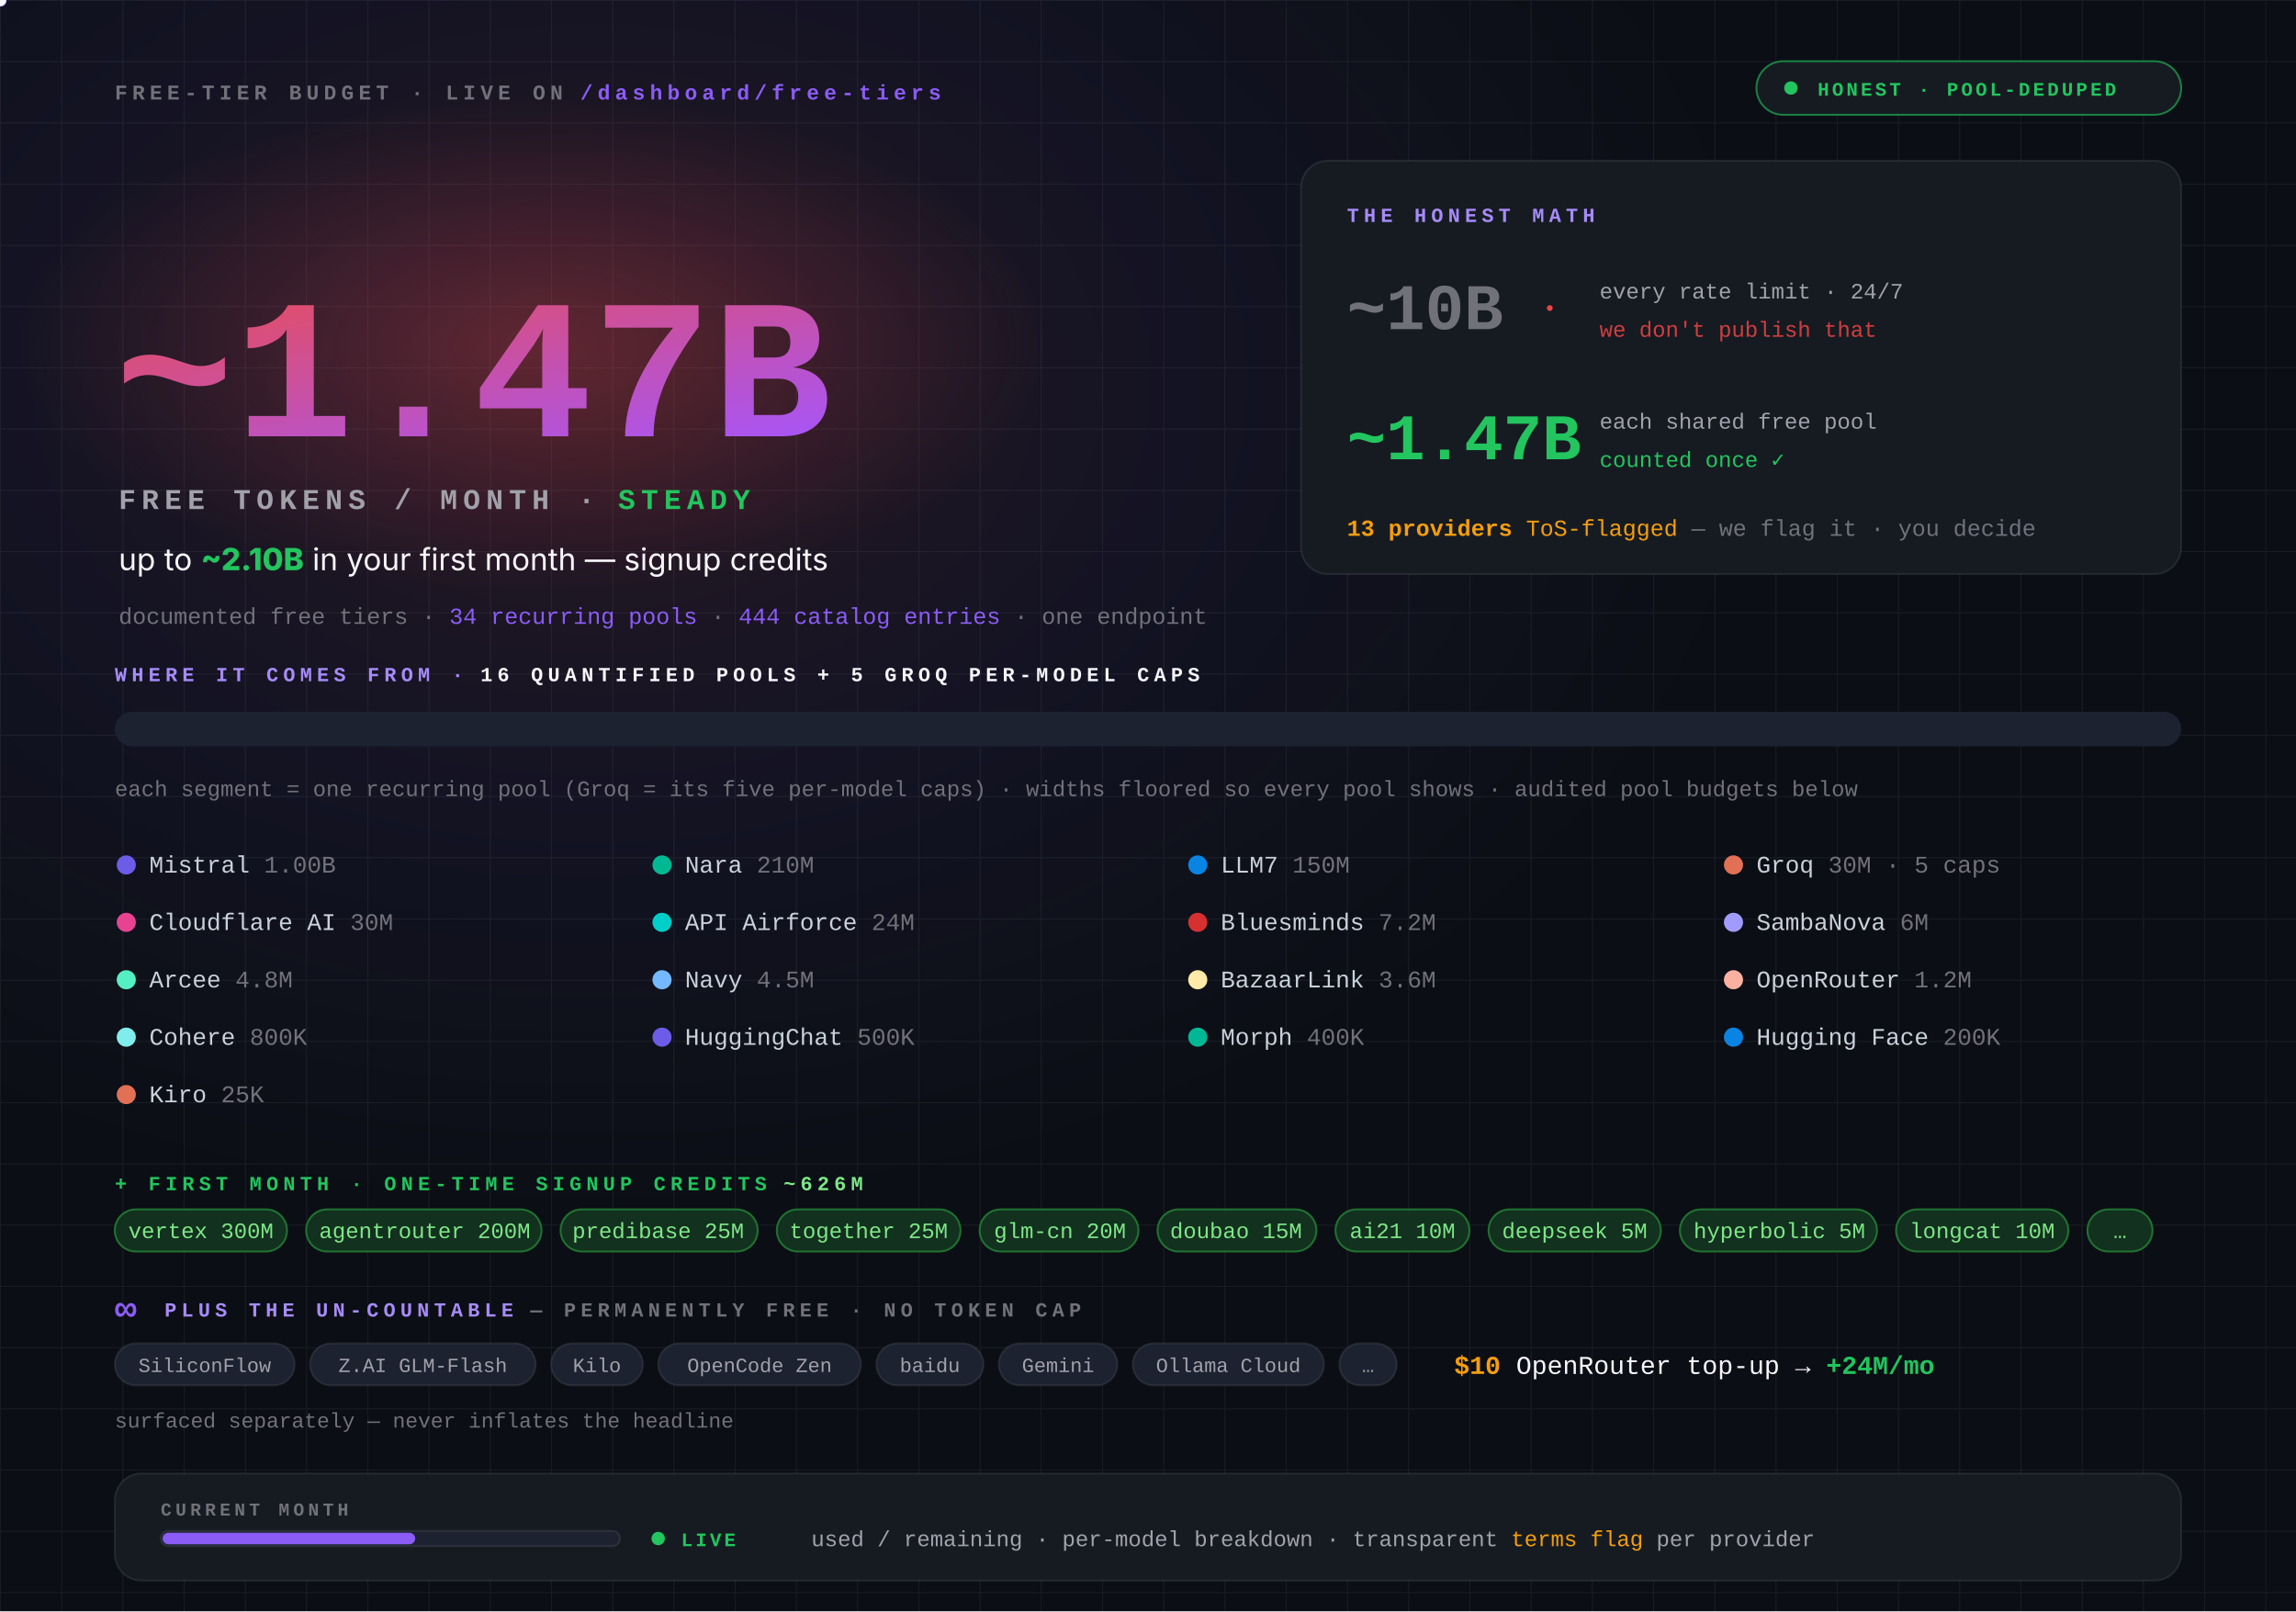
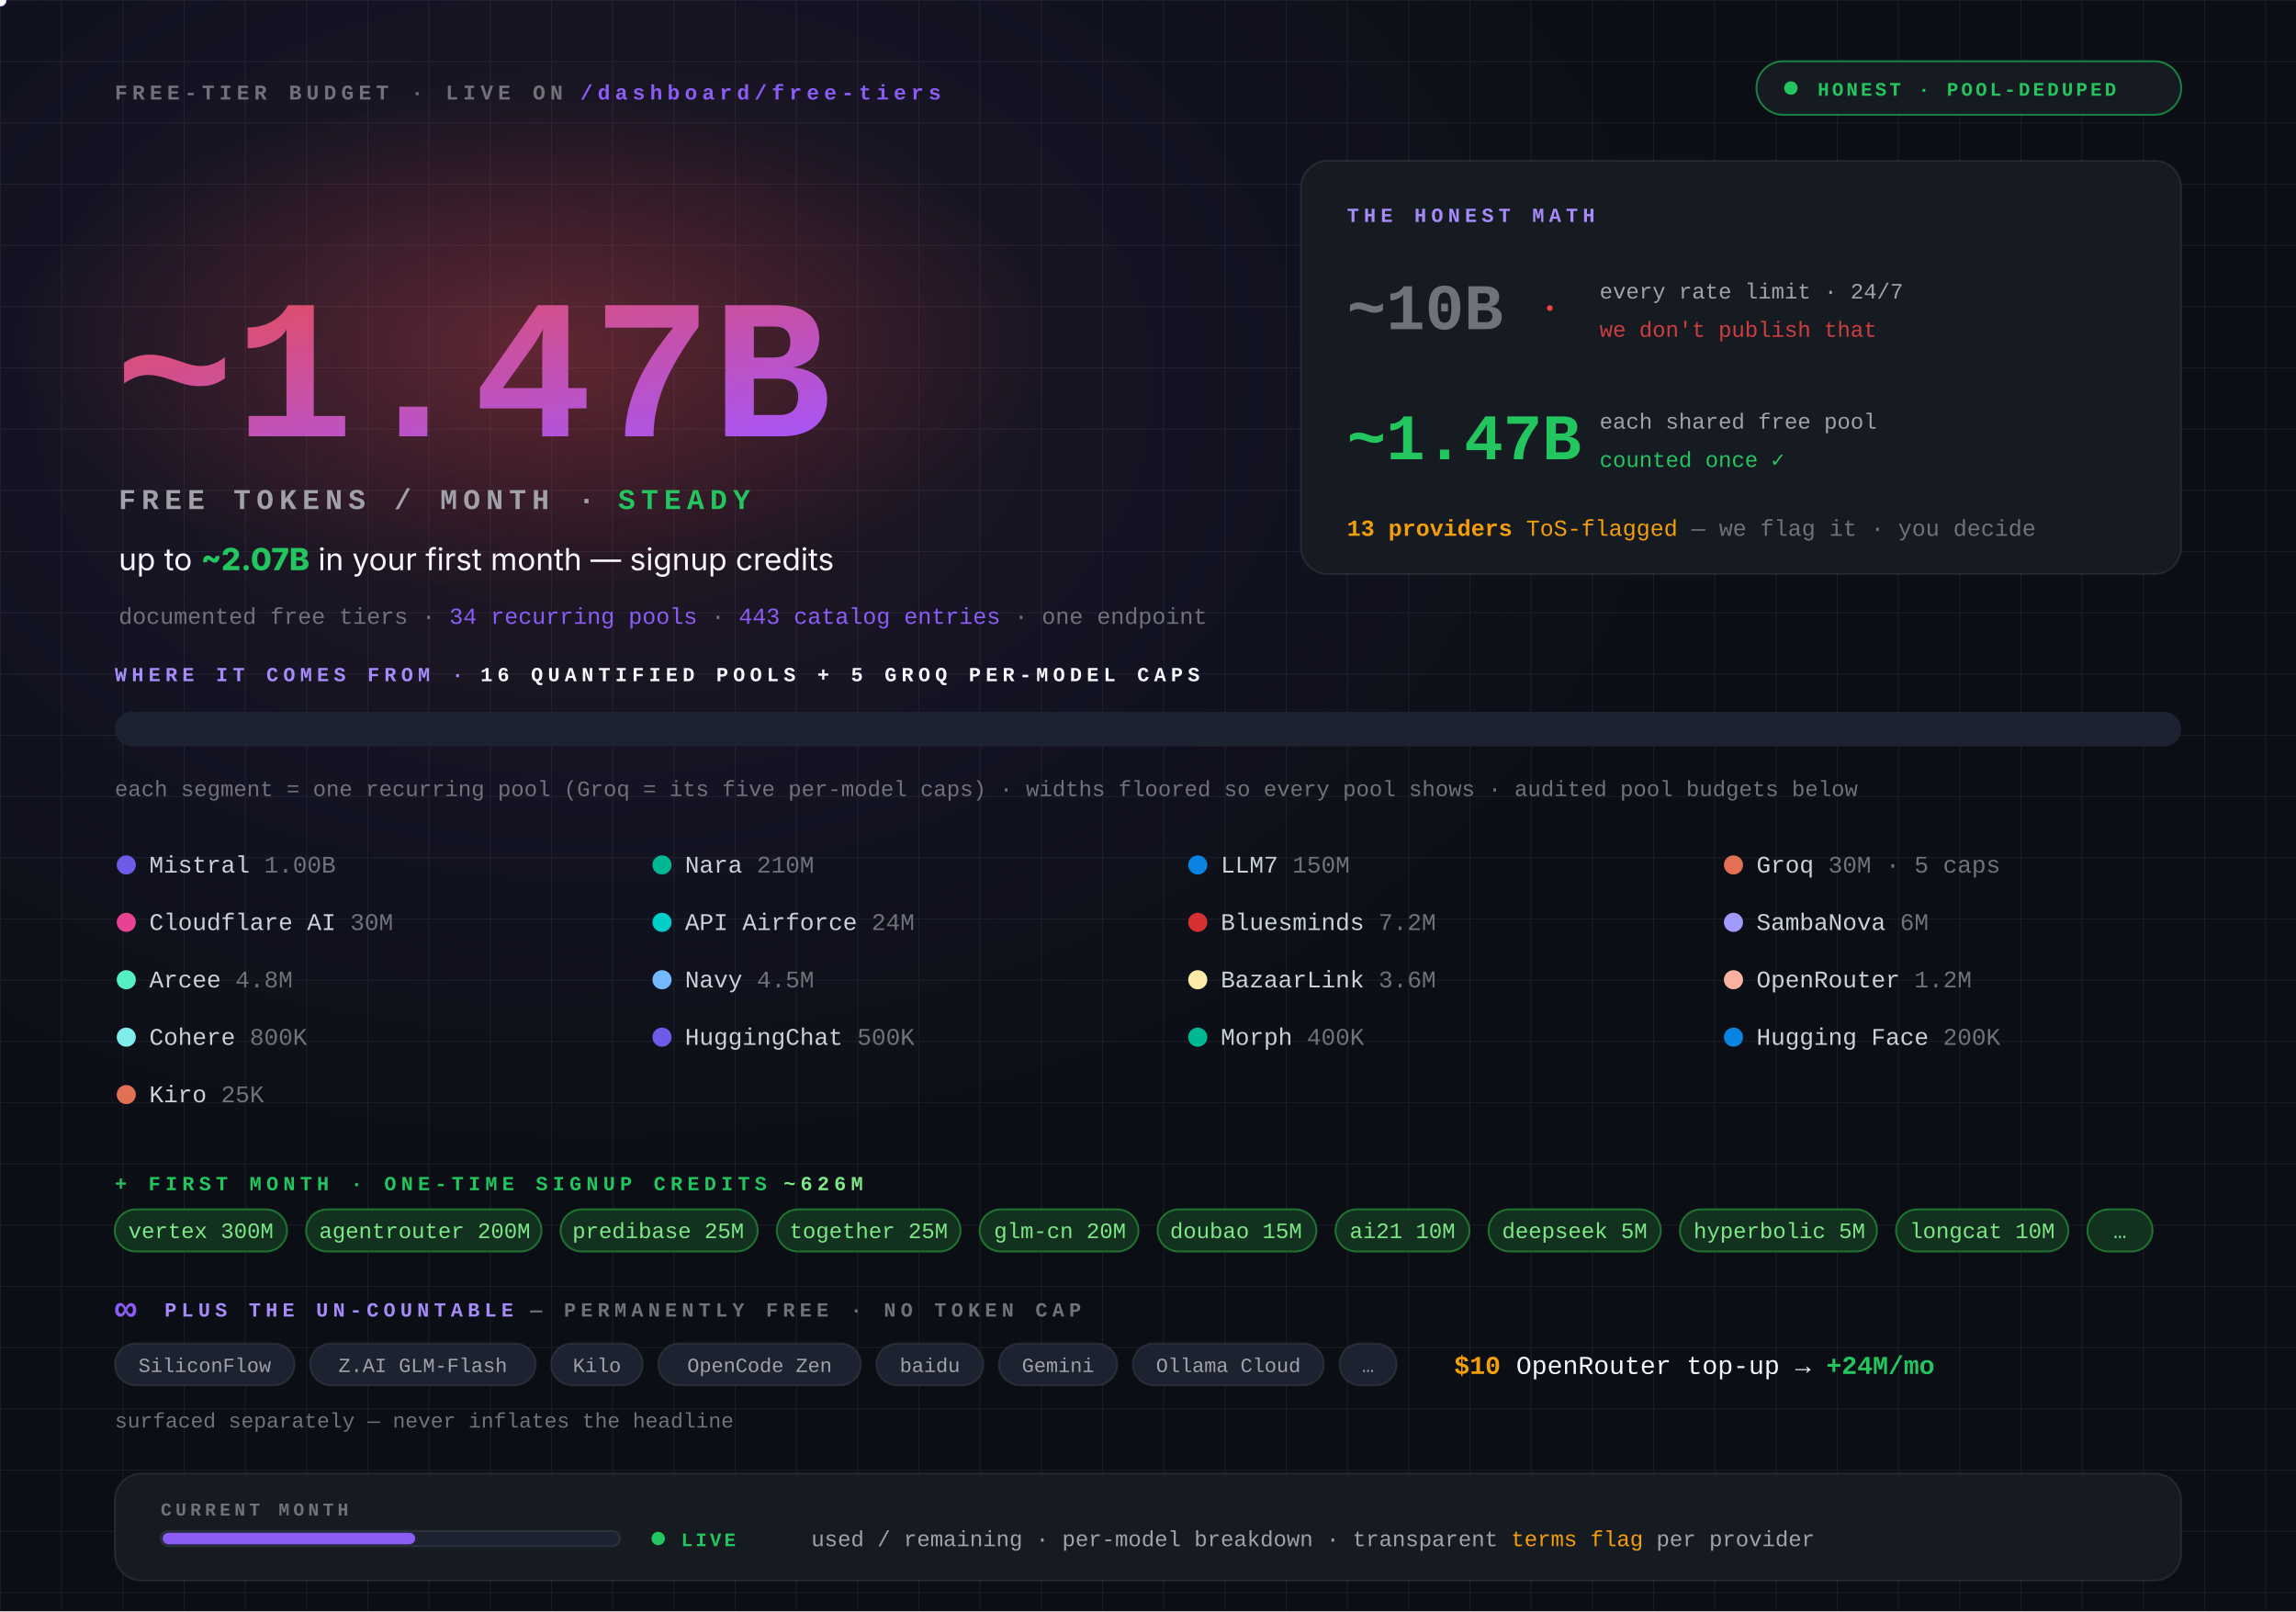
- <svg xmlns="http://www.w3.org/2000/svg" viewBox="0 0 1200 842" role="img" aria-label="OmniRoute free-tier budget: about 1.47 billion free tokens per month steady, up to about 2.10 billion in the first month with signup credits. The catalog contains 444 rows, 437 active and 7 discontinued, grouped into 34 recurring pool keys; 16 pools have a published positive monthly token budget and 18 have a zero, uncapped, or keyless budget. Honest pool-deduped math counts each shared free pool once; 13 providers carry a terms-of-service avoid flag. The 16 quantified pools plus five per-model Groq caps are Mistral 1 billion, Nara 210 million, LLM7 150 million, Groq 30 million across five per-model caps, Cloudflare AI 30 million, API Airforce 24 million, Bluesminds 7.2 million, SambaNova 6 million, Arcee 4.8 million, Navy 4.5 million, BazaarLink 3.6 million, OpenRouter 1.2 million, Cohere 800 thousand, HuggingChat 500 thousand, Morph 400 thousand, Hugging Face 200 thousand, and Kiro 25 thousand. One-time signup credits add about 626 million. Uncapped providers and the OpenRouter top-up boost are shown separately so they do not inflate the headline. A further 6 million behind regional identity verification (ModelScope) is also shown apart. Live usage remains available at /dashboard/free-tiers.">
+ <svg xmlns="http://www.w3.org/2000/svg" viewBox="0 0 1200 842" role="img" aria-label="OmniRoute free-tier budget: about 1.47 billion free tokens per month steady, up to about 2.07 billion in the first month with signup credits. The catalog contains 443 rows, 436 active and 7 discontinued, grouped into 34 recurring pool keys; 16 pools have a published positive monthly token budget and 18 have a zero, uncapped, or keyless budget. Honest pool-deduped math counts each shared free pool once; 13 providers carry a terms-of-service avoid flag. The 16 quantified pools plus five per-model Groq caps are Mistral 1 billion, Nara 210 million, LLM7 150 million, Groq 30 million across five per-model caps, Cloudflare AI 30 million, API Airforce 24 million, Bluesminds 7.2 million, SambaNova 6 million, Arcee 4.8 million, Navy 4.5 million, BazaarLink 3.6 million, OpenRouter 1.2 million, Cohere 800 thousand, HuggingChat 500 thousand, Morph 400 thousand, Hugging Face 200 thousand, and Kiro 25 thousand. One-time signup credits add about 601 million. Uncapped providers and the OpenRouter top-up boost are shown separately so they do not inflate the headline. A further 6 million behind regional identity verification (ModelScope) is also shown apart. Live usage remains available at /dashboard/free-tiers.">
  <defs>
    <pattern id="gridPaperF" width="32" height="32" patternUnits="userSpaceOnUse">
      <path d="M 32 0 L 0 0 0 32" fill="none" stroke="#ffffff" stroke-opacity="0.06" stroke-width="1" />
    </pattern>
    <radialGradient id="bgGlowF" cx="26%" cy="24%" r="52%">
      <stop offset="0%" stop-color="#e54d5e" stop-opacity="0.14" />
      <stop offset="55%" stop-color="#8b5cf6" stop-opacity="0.06" />
      <stop offset="100%" stop-color="#6366f1" stop-opacity="0" />
    </radialGradient>
    <linearGradient id="gradBrandF" x1="0" y1="0" x2="1" y2="1">
      <stop offset="0%" stop-color="#e54d5e" />
      <stop offset="100%" stop-color="#a855f7" />
    </linearGradient>
    <radialGradient id="heroGlowF" cx="50%" cy="50%" r="50%">
      <stop offset="0%" stop-color="#e54d5e" stop-opacity="0.30" />
      <stop offset="100%" stop-color="#e54d5e" stop-opacity="0" />
    </radialGradient>
    <path id="pTk1F" d="M 44,84 C 150,112 190,146 302,168" />
    <path id="pTk2F" d="M 30,310 C 136,290 176,240 296,206" />
    <path id="pTk3F" d="M 96,436 C 186,392 208,308 314,230" />
    <clipPath id="barShapeF">
      <rect x="60" y="372" width="1080" height="18" rx="9" />
    </clipPath>
    <clipPath id="barRevF">
      <rect x="60" y="372" width="0" height="18">
        <animate attributeName="width" values="1080;0;1080;1080" keyTimes="0;0.02;0.24;1" dur="10s" repeatCount="indefinite" />
      </rect>
    </clipPath>
  </defs>
  <rect width="1200" height="842" fill="#0b0e14" />
  <rect width="1200" height="842" fill="url(#gridPaperF)" />
  <rect width="1200" height="842" fill="url(#bgGlowF)" />
  <text x="60" y="52" font-family="Consolas, 'Courier New', monospace" font-size="11" letter-spacing="2.5" font-weight="700" fill="#71717a">FREE-TIER BUDGET · LIVE ON <tspan fill="#8b5cf6">/dashboard/free-tiers</tspan>
  </text>
  <g transform="translate(918, 32)">
    <rect width="222" height="28" rx="14" fill="#161b22" stroke="#22c55e" stroke-width="1" stroke-opacity="0.6" />
    <circle cx="18" cy="14" r="3.5" fill="#22c55e">
      <animate attributeName="opacity" values="1;0.35;1" dur="1.6s" repeatCount="indefinite" />
    </circle>
    <text x="32" y="18" font-family="Consolas, 'Courier New', monospace" font-size="10" letter-spacing="1.5" font-weight="700" fill="#22c55e">HONEST · POOL-DEDUPED</text>
  </g>
  <ellipse cx="280" cy="180" rx="270" ry="130" fill="url(#heroGlowF)">
    <animate attributeName="rx" values="250;290;250" dur="4s" repeatCount="indefinite" />
  </ellipse>
  <g fill="#a78bfa">
    <circle r="3.4">
      <animateMotion dur="2.4s" repeatCount="indefinite" begin="0s">
        <mpath href="#pTk1F" />
      </animateMotion>
      <animate attributeName="opacity" values="0;1;1;0" dur="2.4s" begin="0s" repeatCount="indefinite" />
    </circle>
    <circle r="3.4">
      <animateMotion dur="2.4s" repeatCount="indefinite" begin="0.8s">
        <mpath href="#pTk2F" />
      </animateMotion>
      <animate attributeName="opacity" values="0;1;1;0" dur="2.4s" begin="0.8s" repeatCount="indefinite" />
    </circle>
    <circle r="3.4">
      <animateMotion dur="2.4s" repeatCount="indefinite" begin="1.6s">
        <mpath href="#pTk3F" />
      </animateMotion>
      <animate attributeName="opacity" values="0;1;1;0" dur="2.4s" begin="1.6s" repeatCount="indefinite" />
    </circle>
  </g>
  <text x="60" y="228" font-family="Consolas, 'Courier New', monospace" font-size="104" font-weight="800" fill="url(#gradBrandF)">~1.47B</text>
  <text x="62" y="266" font-family="Consolas, 'Courier New', monospace" font-size="15" letter-spacing="3" font-weight="700" fill="#a1a1aa">FREE TOKENS / MONTH · <tspan fill="#22c55e">STEADY</tspan>
  </text>
-   <text x="62" y="298" font-family="Inter, 'Segoe UI', Arial, Helvetica, system-ui, sans-serif" font-size="16" fill="#F7F6FC">up to <tspan font-weight="800" fill="#22c55e">~2.10B</tspan> in your first month — signup credits</text>
-   <text x="62" y="326" font-family="Consolas, 'Courier New', monospace" font-size="12" fill="#71717a">documented free tiers · <tspan fill="#8b5cf6">34 recurring pools</tspan> · <tspan fill="#8b5cf6">444 catalog entries</tspan> · one endpoint</text>
+   <text x="62" y="298" font-family="Inter, 'Segoe UI', Arial, Helvetica, system-ui, sans-serif" font-size="16" fill="#F7F6FC">up to <tspan font-weight="800" fill="#22c55e">~2.07B</tspan> in your first month — signup credits</text>
+   <text x="62" y="326" font-family="Consolas, 'Courier New', monospace" font-size="12" fill="#71717a">documented free tiers · <tspan fill="#8b5cf6">34 recurring pools</tspan> · <tspan fill="#8b5cf6">443 catalog entries</tspan> · one endpoint</text>
  <rect x="680" y="84" width="460" height="216" rx="14" fill="#161b22" stroke="#ffffff" stroke-opacity="0.08" stroke-width="1" />
  <text x="704" y="116" font-family="Consolas, 'Courier New', monospace" font-size="10.5" letter-spacing="2.5" font-weight="700" fill="#a78bfa">THE HONEST MATH</text>
  <text x="704" y="172" font-family="Consolas, 'Courier New', monospace" font-size="34" font-weight="800" fill="#71717a">~10B</text>
  <line x1="698" y1="161" x2="810" y2="161" stroke="#ef4444" stroke-width="3" stroke-linecap="round" stroke-dasharray="112" stroke-dashoffset="112">
    <animate attributeName="stroke-dashoffset" values="0;112;0;0" keyTimes="0;0.10;0.18;1" dur="10s" repeatCount="indefinite" />
  </line>
  <text x="836" y="156" font-family="Consolas, 'Courier New', monospace" font-size="11.5" fill="#a1a1aa">every rate limit · 24/7</text>
  <text x="836" y="176" font-family="Consolas, 'Courier New', monospace" font-size="11.5" fill="#ef4444" opacity="0.85">we don't publish that</text>
  <text x="704" y="240" font-family="Consolas, 'Courier New', monospace" font-size="34" font-weight="800" fill="#22c55e">~1.47B</text>
  <text x="836" y="224" font-family="Consolas, 'Courier New', monospace" font-size="11.5" fill="#a1a1aa">each shared free pool</text>
  <text x="836" y="244" font-family="Consolas, 'Courier New', monospace" font-size="11.5" fill="#22c55e">counted once ✓</text>
  <text x="704" y="280" font-family="Consolas, 'Courier New', monospace" font-size="12" fill="#f59e0b">
    <tspan font-weight="800">13 providers</tspan> ToS-flagged <tspan fill="#71717a">— we flag it · you decide</tspan>
  </text>
  <text x="60" y="356" font-family="Consolas, 'Courier New', monospace" font-size="10.5" letter-spacing="2.5" font-weight="700" fill="#a78bfa">WHERE IT COMES FROM · <tspan fill="#F7F6FC">16 QUANTIFIED POOLS + 5 GROQ PER-MODEL CAPS</tspan>
  </text>
  <g clip-path="url(#barShapeF)">
    <rect x="60" y="372" width="1080" height="18" fill="#1c2230" />
    <g clip-path="url(#barRevF)">
      <rect x="60.0" y="372" width="686.0" height="18" fill="#6c5ce7" />
      <rect x="747.0" y="372" width="139.7" height="18" fill="#00b894" />
      <rect x="887.7" y="372" width="99.8" height="18" fill="#0984e3" />
      <rect x="988.5" y="372" width="20.0" height="18" fill="#e17055" />
      <rect x="1009.5" y="372" width="20.0" height="18" fill="#e84393" />
      <rect x="1030.5" y="372" width="16.0" height="18" fill="#00cec9" />
      <rect x="1047.5" y="372" width="7.5" height="18" fill="#d63031" />
      <rect x="1056.0" y="372" width="7.5" height="18" fill="#a29bfe" />
      <rect x="1064.5" y="372" width="7.5" height="18" fill="#55efc4" />
      <rect x="1073.0" y="372" width="7.5" height="18" fill="#74b9ff" />
      <rect x="1081.5" y="372" width="7.5" height="18" fill="#ffeaa7" />
      <rect x="1090.0" y="372" width="7.5" height="18" fill="#fab1a0" />
      <rect x="1098.5" y="372" width="7.5" height="18" fill="#81ecec" />
      <rect x="1107.0" y="372" width="7.5" height="18" fill="#6c5ce7" />
      <rect x="1115.5" y="372" width="7.5" height="18" fill="#00b894" />
      <rect x="1124.0" y="372" width="7.5" height="18" fill="#0984e3" />
      <rect x="1132.5" y="372" width="7.5" height="18" fill="#e17055" />
    </g>
  </g>
  <circle r="3.2" fill="#F7F6FC">
    <animateMotion path="M 60,381 L 1140,381" keyPoints="0;0;1;1" keyTimes="0;0.02;0.24;1" calcMode="linear" dur="10s" repeatCount="indefinite" />
    <animate attributeName="opacity" values="0;1;1;0;0" keyTimes="0;0.02;0.23;0.26;1" dur="10s" repeatCount="indefinite" />
  </circle>
  <text x="60" y="416" font-family="Consolas, 'Courier New', monospace" font-size="11.5" fill="#71717a">each segment = one recurring pool (Groq = its five per-model caps) · widths floored so every pool shows · audited pool budgets below</text>
  <g font-family="Consolas, 'Courier New', monospace" font-size="12.5">
    <circle cx="66" cy="452" r="5" fill="#6c5ce7" />
    <text x="78" y="456" fill="#c9d1d9">Mistral <tspan fill="#71717a">1.00B</tspan>
    </text>
    <circle cx="346" cy="452" r="5" fill="#00b894" />
    <text x="358" y="456" fill="#c9d1d9">Nara <tspan fill="#71717a">210M</tspan>
    </text>
    <circle cx="626" cy="452" r="5" fill="#0984e3" />
    <text x="638" y="456" fill="#c9d1d9">LLM7 <tspan fill="#71717a">150M</tspan>
    </text>
    <circle cx="906" cy="452" r="5" fill="#e17055" />
    <text x="918" y="456" fill="#c9d1d9">Groq <tspan fill="#71717a">30M · 5 caps</tspan>
    </text>
    <circle cx="66" cy="482" r="5" fill="#e84393" />
    <text x="78" y="486" fill="#c9d1d9">Cloudflare AI <tspan fill="#71717a">30M</tspan>
    </text>
    <circle cx="346" cy="482" r="5" fill="#00cec9" />
    <text x="358" y="486" fill="#c9d1d9">API Airforce <tspan fill="#71717a">24M</tspan>
    </text>
    <circle cx="626" cy="482" r="5" fill="#d63031" />
    <text x="638" y="486" fill="#c9d1d9">Bluesminds <tspan fill="#71717a">7.2M</tspan>
    </text>
    <circle cx="906" cy="482" r="5" fill="#a29bfe" />
    <text x="918" y="486" fill="#c9d1d9">SambaNova <tspan fill="#71717a">6M</tspan>
    </text>
    <circle cx="66" cy="512" r="5" fill="#55efc4" />
    <text x="78" y="516" fill="#c9d1d9">Arcee <tspan fill="#71717a">4.8M</tspan>
    </text>
    <circle cx="346" cy="512" r="5" fill="#74b9ff" />
    <text x="358" y="516" fill="#c9d1d9">Navy <tspan fill="#71717a">4.5M</tspan>
    </text>
    <circle cx="626" cy="512" r="5" fill="#ffeaa7" />
    <text x="638" y="516" fill="#c9d1d9">BazaarLink <tspan fill="#71717a">3.6M</tspan>
    </text>
    <circle cx="906" cy="512" r="5" fill="#fab1a0" />
    <text x="918" y="516" fill="#c9d1d9">OpenRouter <tspan fill="#71717a">1.2M</tspan>
    </text>
    <circle cx="66" cy="542" r="5" fill="#81ecec" />
    <text x="78" y="546" fill="#c9d1d9">Cohere <tspan fill="#71717a">800K</tspan>
    </text>
    <circle cx="346" cy="542" r="5" fill="#6c5ce7" />
    <text x="358" y="546" fill="#c9d1d9">HuggingChat <tspan fill="#71717a">500K</tspan>
    </text>
    <circle cx="626" cy="542" r="5" fill="#00b894" />
    <text x="638" y="546" fill="#c9d1d9">Morph <tspan fill="#71717a">400K</tspan>
    </text>
    <circle cx="906" cy="542" r="5" fill="#0984e3" />
    <text x="918" y="546" fill="#c9d1d9">Hugging Face <tspan fill="#71717a">200K</tspan>
    </text>
    <circle cx="66" cy="572" r="5" fill="#e17055" />
    <text x="78" y="576" fill="#c9d1d9">Kiro <tspan fill="#71717a">25K</tspan>
    </text>
  </g>
  <text x="60" y="622" font-family="Consolas, 'Courier New', monospace" font-size="10.5" letter-spacing="2.5" font-weight="700" fill="#22c55e">+ FIRST MONTH · ONE-TIME SIGNUP CREDITS <tspan fill="#7ee787">~626M</tspan>
  </text>
  <g font-family="Consolas, 'Courier New', monospace">
    <rect x="60" y="632" width="90" height="22" rx="11" fill="#13311f" stroke="#238636" stroke-opacity="0.8" />
    <text x="105" y="647" font-size="11.5" fill="#7ee787" text-anchor="middle">vertex 300M</text>
    <rect x="160" y="632" width="123" height="22" rx="11" fill="#13311f" stroke="#238636" stroke-opacity="0.8" />
    <text x="222" y="647" font-size="11.5" fill="#7ee787" text-anchor="middle">agentrouter 200M</text>
    <rect x="293" y="632" width="103" height="22" rx="11" fill="#13311f" stroke="#238636" stroke-opacity="0.8" />
    <text x="344" y="647" font-size="11.5" fill="#7ee787" text-anchor="middle">predibase 25M</text>
    <rect x="406" y="632" width="96" height="22" rx="11" fill="#13311f" stroke="#238636" stroke-opacity="0.8" />
    <text x="454" y="647" font-size="11.5" fill="#7ee787" text-anchor="middle">together 25M</text>
    <rect x="512" y="632" width="83" height="22" rx="11" fill="#13311f" stroke="#238636" stroke-opacity="0.8" />
    <text x="554" y="647" font-size="11.5" fill="#7ee787" text-anchor="middle">glm-cn 20M</text>
    <rect x="605" y="632" width="83" height="22" rx="11" fill="#13311f" stroke="#238636" stroke-opacity="0.8" />
    <text x="646" y="647" font-size="11.5" fill="#7ee787" text-anchor="middle">doubao 15M</text>
    <rect x="698" y="632" width="70" height="22" rx="11" fill="#13311f" stroke="#238636" stroke-opacity="0.8" />
    <text x="733" y="647" font-size="11.5" fill="#7ee787" text-anchor="middle">ai21 10M</text>
    <rect x="778" y="632" width="90" height="22" rx="11" fill="#13311f" stroke="#238636" stroke-opacity="0.8" />
    <text x="823" y="647" font-size="11.5" fill="#7ee787" text-anchor="middle">deepseek 5M</text>
    <rect x="878" y="632" width="103" height="22" rx="11" fill="#13311f" stroke="#238636" stroke-opacity="0.8" />
    <text x="930" y="647" font-size="11.5" fill="#7ee787" text-anchor="middle">hyperbolic 5M</text>
    <rect x="991" y="632" width="90" height="22" rx="11" fill="#13311f" stroke="#238636" stroke-opacity="0.8" />
    <text x="1036" y="647" font-size="11.5" fill="#7ee787" text-anchor="middle">longcat 10M</text>
    <rect x="1091" y="632" width="34" height="22" rx="11" fill="#13311f" stroke="#238636" stroke-opacity="0.8" />
    <text x="1108" y="647" font-size="11.5" fill="#7ee787" text-anchor="middle">…</text>
  </g>
  <text x="60" y="690" font-family="Consolas, 'Courier New', monospace" font-size="19" font-weight="800" fill="#8b5cf6">∞<animate attributeName="opacity" values="1;0.55;1" dur="4s" repeatCount="indefinite" />
  </text>
  <text x="86" y="688" font-family="Consolas, 'Courier New', monospace" font-size="10.5" letter-spacing="2.5" font-weight="700" fill="#a78bfa">PLUS THE UN-COUNTABLE <tspan fill="#71717a">— PERMANENTLY FREE · NO TOKEN CAP</tspan>
  </text>
  <g font-family="Consolas, 'Courier New', monospace" font-size="10.5" fill="#a1a1aa">
    <rect x="60" y="702" width="94" height="22" rx="11" fill="#1c2230" stroke="#ffffff" stroke-opacity="0.08" />
    <text x="107" y="717" text-anchor="middle">SiliconFlow</text>
    <rect x="162" y="702" width="118" height="22" rx="11" fill="#1c2230" stroke="#ffffff" stroke-opacity="0.08" />
    <text x="221" y="717" text-anchor="middle">Z.AI GLM-Flash</text>
    <rect x="288" y="702" width="48" height="22" rx="11" fill="#1c2230" stroke="#ffffff" stroke-opacity="0.08" />
    <text x="312" y="717" text-anchor="middle">Kilo</text>
    <rect x="344" y="702" width="106" height="22" rx="11" fill="#1c2230" stroke="#ffffff" stroke-opacity="0.08" />
    <text x="397" y="717" text-anchor="middle">OpenCode Zen</text>
    <rect x="458" y="702" width="56" height="22" rx="11" fill="#1c2230" stroke="#ffffff" stroke-opacity="0.08" />
    <text x="486" y="717" text-anchor="middle">baidu</text>
    <rect x="522" y="702" width="62" height="22" rx="11" fill="#1c2230" stroke="#ffffff" stroke-opacity="0.08" />
    <text x="553" y="717" text-anchor="middle">Gemini</text>
    <rect x="592" y="702" width="100" height="22" rx="11" fill="#1c2230" stroke="#ffffff" stroke-opacity="0.08" />
    <text x="642" y="717" text-anchor="middle">Ollama Cloud</text>
    <rect x="700" y="702" width="30" height="22" rx="11" fill="#1c2230" stroke="#ffffff" stroke-opacity="0.08" />
    <text x="715" y="717" text-anchor="middle">…</text>
  </g>
  <text x="760" y="718" font-family="Consolas, 'Courier New', monospace" font-size="13.5" fill="#F7F6FC">
    <tspan fill="#f59e0b" font-weight="700">$10</tspan> OpenRouter top-up → <tspan fill="#22c55e" font-weight="700">+24M/mo</tspan>
  </text>
  <text x="60" y="746" font-family="Consolas, 'Courier New', monospace" font-size="11" fill="#71717a">surfaced separately — never inflates the headline</text>
  <rect x="60" y="770" width="1080" height="56" rx="14" fill="#161b22" stroke="#ffffff" stroke-opacity="0.08" stroke-width="1" />
  <text x="84" y="792" font-family="Consolas, 'Courier New', monospace" font-size="9.5" letter-spacing="2" font-weight="700" fill="#71717a">CURRENT MONTH</text>
  <rect x="84" y="800" width="240" height="8" rx="4" fill="#1c2230" stroke="#ffffff" stroke-opacity="0.08" stroke-width="1" />
  <rect x="85" y="801" width="132" height="6" rx="3" fill="#8b5cf6" />
  <circle r="2.6" fill="#F7F6FC">
    <animateMotion path="M 85,804 L 217,804" dur="3s" repeatCount="indefinite" />
    <animate attributeName="opacity" values="0;1;1;0" dur="3s" repeatCount="indefinite" />
  </circle>
  <circle cx="344" cy="804" r="3.5" fill="#22c55e">
    <animate attributeName="opacity" values="1;0.3;1" dur="1.2s" repeatCount="indefinite" />
  </circle>
  <text x="356" y="808" font-family="Consolas, 'Courier New', monospace" font-size="10" letter-spacing="1.5" font-weight="700" fill="#22c55e">LIVE</text>
  <text x="424" y="808" font-family="Consolas, 'Courier New', monospace" font-size="11.5" fill="#a1a1aa">used / remaining · per-model breakdown · transparent <tspan fill="#f59e0b">terms flag</tspan> per provider</text>
</svg>
